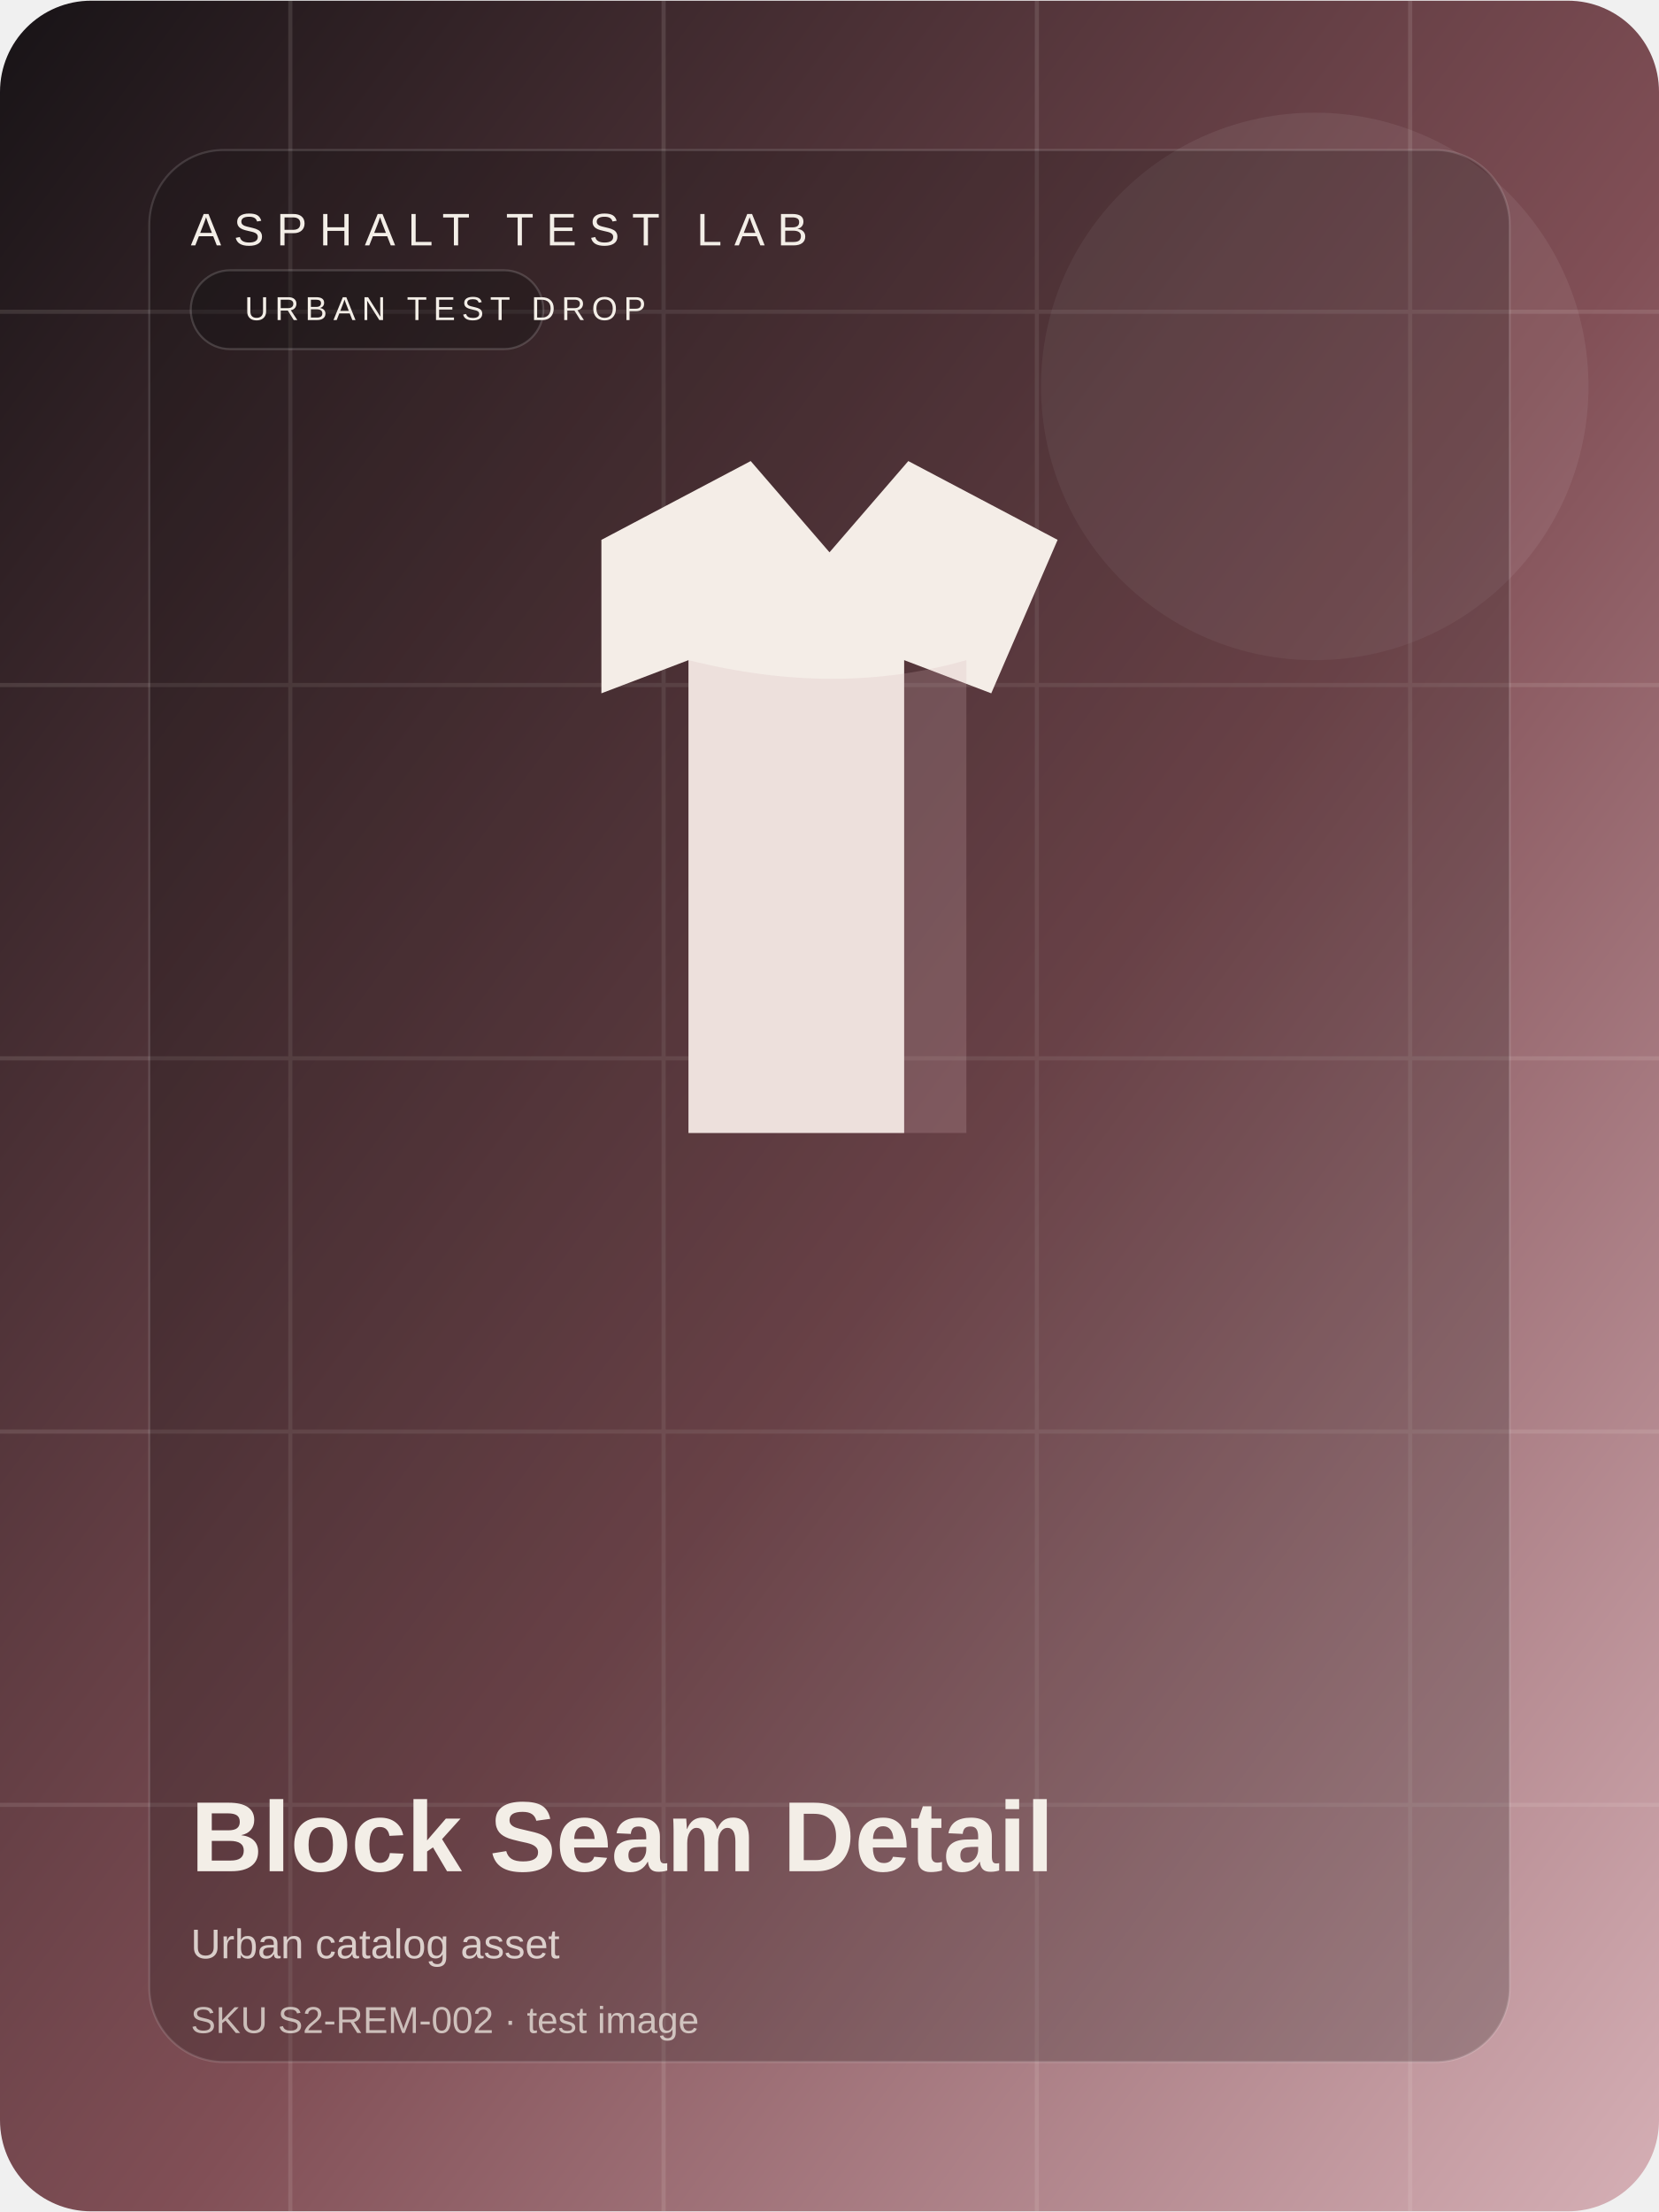
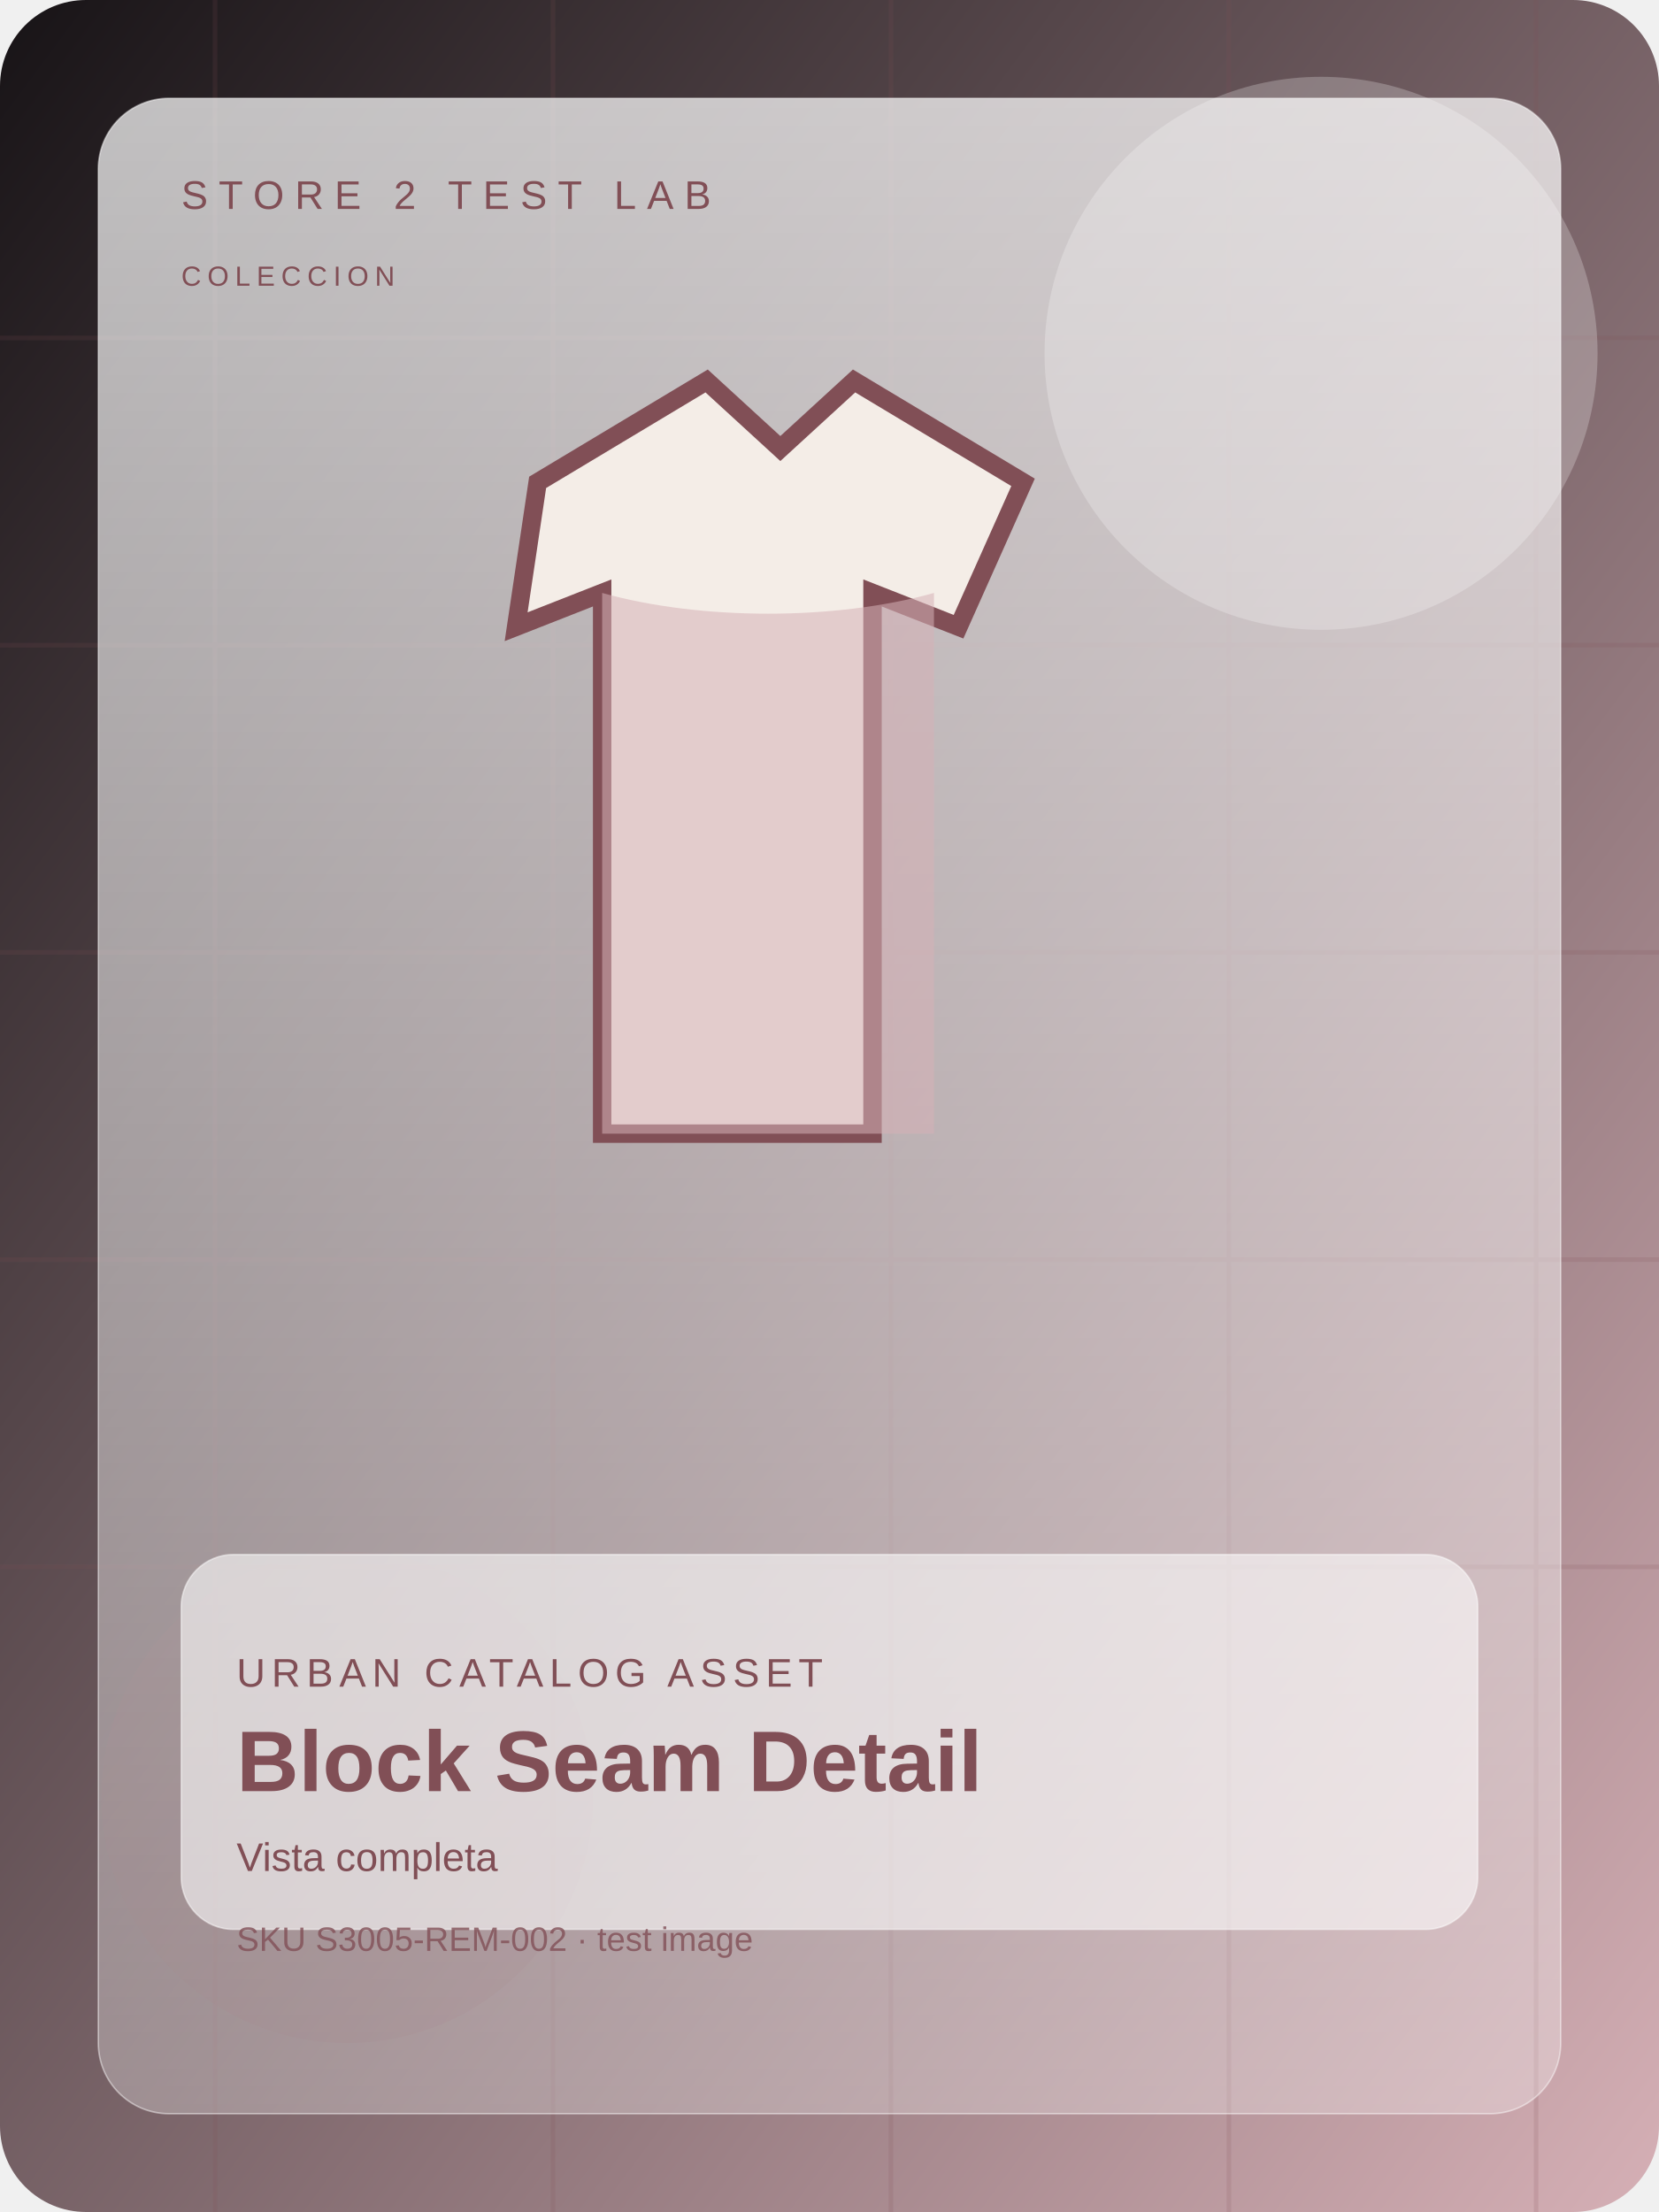
- <svg xmlns="http://www.w3.org/2000/svg" width="1200" height="1600" viewBox="0 0 800 1066" fill="none">
+ <svg xmlns="http://www.w3.org/2000/svg" width="1200" height="1600" viewBox="0 0 1080 1440" fill="none">
  <defs>
    <linearGradient id="bg" x1="0" y1="0" x2="1" y2="1">
      <stop offset="0%" stop-color="#171316" />
-       <stop offset="55%" stop-color="#814f56" />
      <stop offset="100%" stop-color="#d6b0b6" />
    </linearGradient>
    <linearGradient id="panel" x1="0" y1="0" x2="0" y2="1">
-       <stop offset="0%" stop-color="rgba(255,255,255,0.14)" />
-       <stop offset="100%" stop-color="rgba(255,255,255,0.02)" />
+       <stop offset="0%" stop-color="rgba(255,255,255,0.72)" />
+       <stop offset="100%" stop-color="rgba(255,255,255,0.28)" />
    </linearGradient>
  </defs>
-   <rect width="800" height="1066" rx="44" fill="url(#bg)" />
-   <g opacity="0.12" stroke="#f3eee7" stroke-width="2">
-     <path d="M0 150h800" />
-     <path d="M0 330h800" />
-     <path d="M0 510h800" />
-     <path d="M0 690h800" />
-     <path d="M0 870h800" />
-     <path d="M140 0v1066" />
-     <path d="M320 0v1066" />
-     <path d="M500 0v1066" />
-     <path d="M680 0v1066" />
+   <rect width="1080" height="1440" rx="56" fill="url(#bg)" />
+   <g opacity="0.16" stroke="#814f56" stroke-width="3">
+     <path d="M0 220h1080" />
+     <path d="M0 420h1080" />
+     <path d="M0 620h1080" />
+     <path d="M0 820h1080" />
+     <path d="M0 1020h1080" />
+     <path d="M140 0v1440" />
+     <path d="M360 0v1440" />
+     <path d="M580 0v1440" />
+     <path d="M800 0v1440" />
+     <path d="M1000 0v1440" />
  </g>
-   <circle cx="634" cy="186" r="132" fill="#ffffff" opacity="0.07" />
-   <rect x="72" y="72" width="656" height="922" rx="36" fill="#0f0f0f" fill-opacity="0.22" stroke="rgba(255,255,255,0.14)" />
-   <text x="92" y="118" fill="#f3eee7" font-size="22" font-family="Arial, sans-serif" letter-spacing="6">ASPHALT TEST LAB</text>
-   <text x="92" y="902" fill="#f3eee7" font-size="48" font-weight="700" font-family="Arial, sans-serif">Block Seam Detail</text>
-   <text x="92" y="944" fill="rgba(243,238,231,0.82)" font-size="20" font-family="Arial, sans-serif">Urban catalog asset</text>
-   <text x="92" y="980" fill="rgba(243,238,231,0.72)" font-size="18" font-family="Arial, sans-serif">SKU S2-REM-002 · test image</text>
-   <g transform="translate(0 80)">
-     <path d="M290 180l72-38 38 44 38-44 72 38-32 74-42-16v228H332V238l-42 16z" fill="#f4ede7" />
-     <path d="M332 238c48 12 92 12 134 0v228H332z" fill="#d6b0b6" opacity="0.22" />
+   <circle cx="860" cy="230" r="180" fill="#ffffff" opacity="0.24" />
+   <circle cx="226" cy="1170" r="160" fill="#814f56" opacity="0.15" />
+   <rect x="64" y="64" width="952" height="1312" rx="46" fill="url(#panel)" stroke="rgba(255,255,255,0.46)" />
+   <text x="118" y="136" fill="#814f56" font-size="26" font-family="Arial, sans-serif" letter-spacing="7">STORE 2 TEST LAB</text>
+   <text x="118" y="186" fill="#814f56" font-size="18" font-family="Arial, sans-serif" letter-spacing="4">COLECCION</text>
+   <g transform="translate(0 28)">
+     <path d="M350 286l110-66 48 44 48-44 110 66-42 94-56-22v352H392V358l-56 22z" fill="#f4ede7" stroke="#814f56" stroke-width="12" />
+     <path d="M392 358c64 18 152 18 216 0v352H392z" fill="#d6b0b6" opacity="0.55" />
  </g>
-   <rect x="92" y="130" width="170" height="38" rx="19" fill="#111111" fill-opacity="0.32" stroke="rgba(255,255,255,0.16)" />
-   <text x="118" y="154" fill="#f3eee7" font-size="16" font-family="Arial, sans-serif" letter-spacing="3">URBAN TEST DROP</text>
+   <rect x="118" y="1012" width="844" height="244" rx="34" fill="rgba(255,255,255,0.58)" stroke="rgba(255,255,255,0.48)" />
+   <text x="154" y="1098" fill="#814f56" font-size="26" font-family="Arial, sans-serif" letter-spacing="4">URBAN CATALOG ASSET</text>
+   <text x="154" y="1166" fill="#814f56" font-size="56" font-weight="700" font-family="Arial, sans-serif">Block Seam Detail</text>
+   <text x="154" y="1218" fill="#814f56" font-size="26" font-family="Arial, sans-serif">Vista completa</text>
+   <text x="154" y="1270" fill="#814f56" font-size="22" font-family="Arial, sans-serif" opacity="0.8">SKU S3005-REM-002 · test image</text>
</svg>
